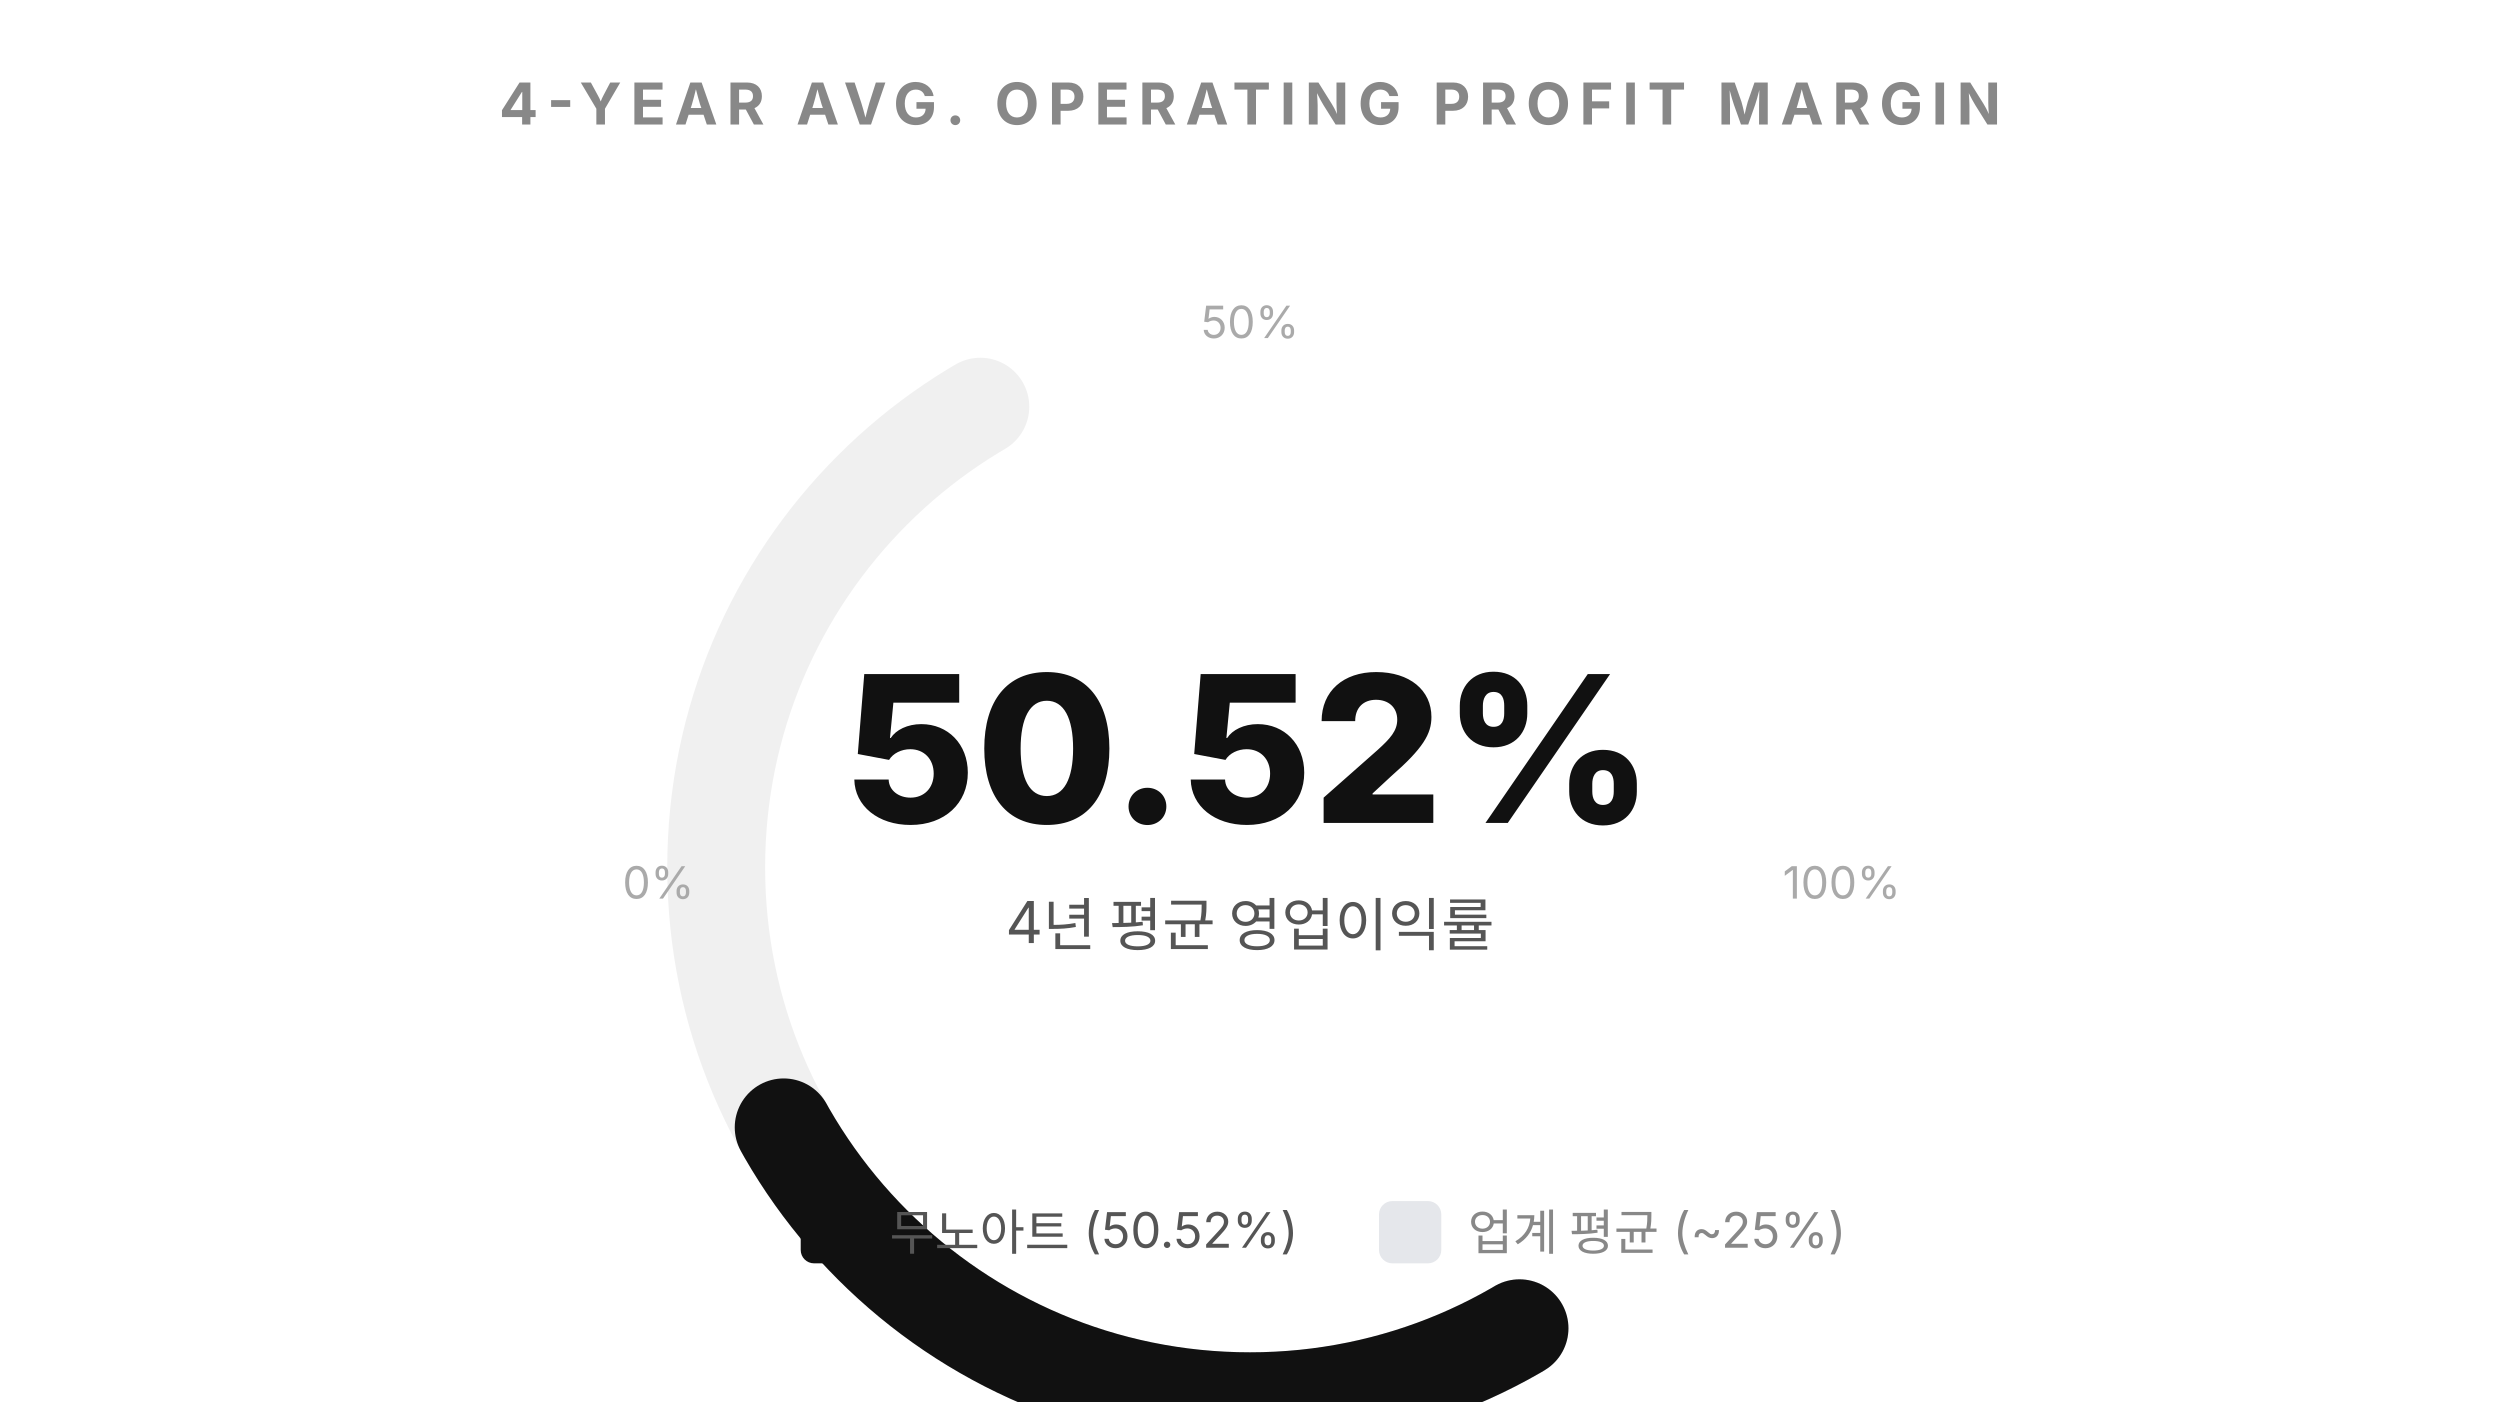
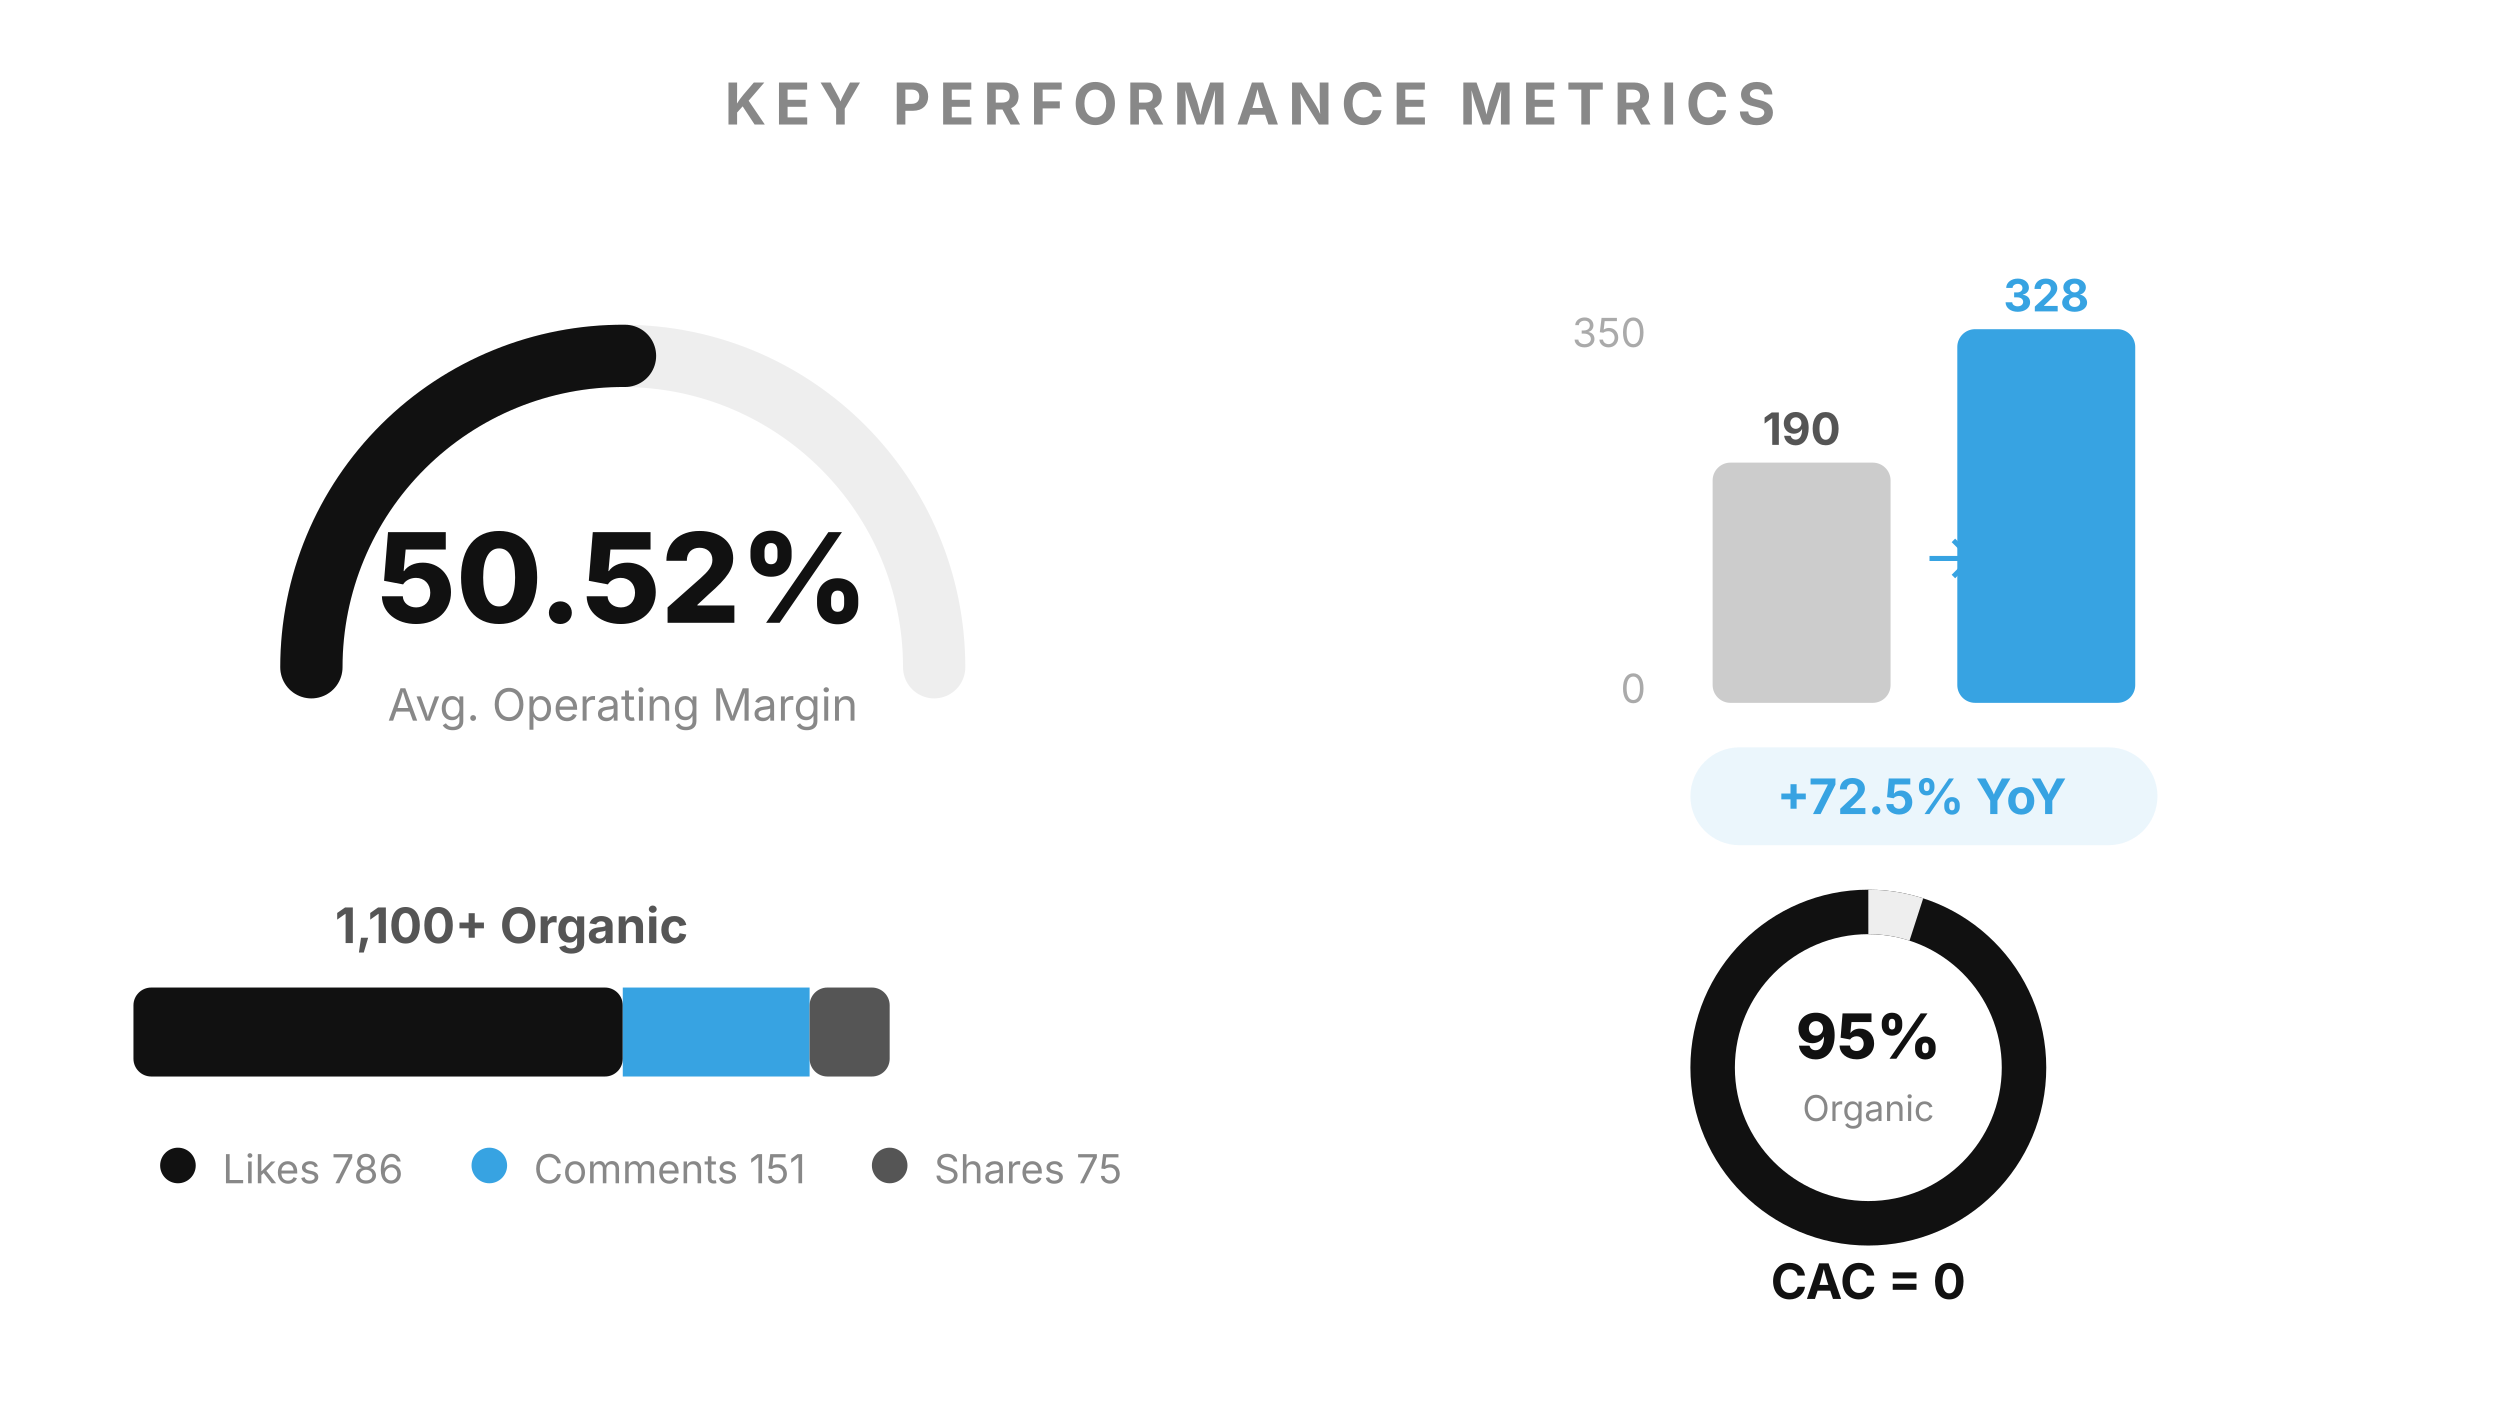
<svg xmlns="http://www.w3.org/2000/svg" viewBox="0 0 562 315" width="562" height="315">
-   <text x="281" y="28" font-family="'Inter', sans-serif" font-size="13" font-weight="700" fill="#888888" text-anchor="middle" letter-spacing="2">4-YEAR AVG. OPERATING PROFIT MARGIN</text>
-   <circle cx="281" cy="195" r="120" fill="none" stroke="#F0F0F0" stroke-width="22" stroke-dasharray="377 628" stroke-dashoffset="-125" stroke-linecap="round" />
-   <circle cx="281" cy="195" r="120" fill="none" stroke="#E5E7EB" stroke-width="22" stroke-dasharray="94 628" stroke-dashoffset="-125" stroke-linecap="round" />
-   <circle cx="281" cy="195" r="120" fill="none" stroke="#111111" stroke-width="22" stroke-dasharray="191 628" stroke-dashoffset="-125" stroke-linecap="round" />
-   <text x="281" y="185" font-family="'Inter', sans-serif" font-size="46" font-weight="800" fill="#111111" text-anchor="middle">50.52%</text>
-   <text x="281" y="212" font-family="'Inter', sans-serif" font-size="13" fill="#555555" text-anchor="middle">4년 평균 영업이익률</text>
-   <rect x="180" y="270" width="14" height="14" rx="3" fill="#111111" />
-   <text x="200" y="281" font-family="'Inter', sans-serif" font-size="11" fill="#555555">무노아트 (50.52%)</text>
-   <rect x="310" y="270" width="14" height="14" rx="3" fill="#E5E7EB" />
-   <text x="330" y="281" font-family="'Inter', sans-serif" font-size="11" fill="#888888">업계 평균 (~25%)</text>
-   <text x="148" y="202" font-family="'Inter', sans-serif" font-size="10" fill="#aaaaaa" text-anchor="middle">0%</text>
-   <text x="281" y="76" font-family="'Inter', sans-serif" font-size="10" fill="#aaaaaa" text-anchor="middle">50%</text>
-   <text x="414" y="202" font-family="'Inter', sans-serif" font-size="10" fill="#aaaaaa" text-anchor="middle">100%</text>
+   <text x="281" y="28" font-family="'Inter','Noto Sans',sans-serif" font-size="13" font-weight="700" fill="#888888" text-anchor="middle" letter-spacing="2">KEY PERFORMANCE METRICS</text>
+   <g transform="translate(140, 150)">
+     <path d="M-70,0 A70,70 0 0,1 70,0" fill="none" stroke="#EEEEEE" stroke-width="14" stroke-linecap="round" />
+     <path d="M-70,0 A70,70 0 0,1 0.5,-70" fill="none" stroke="#111111" stroke-width="14" stroke-linecap="round" />
+     <text x="0" y="-10" font-family="'Inter',sans-serif" font-size="28" font-weight="800" fill="#111111" text-anchor="middle">50.52%</text>
+     <text x="0" y="12" font-family="'Inter',sans-serif" font-size="10" fill="#888888" text-anchor="middle">Avg. Operating Margin</text>
+   </g>
+   <g transform="translate(370, 60)">
+     <text x="0" y="98" font-family="'Inter',sans-serif" font-size="9" fill="#AAAAAA" text-anchor="end">0</text>
+     <text x="0" y="18" font-family="'Inter',sans-serif" font-size="9" fill="#AAAAAA" text-anchor="end">350</text>
+     <rect x="15" y="44" width="40" height="54" rx="4" fill="#CCCCCC" />
+     <text x="35" y="40" font-family="'Inter',sans-serif" font-size="10" font-weight="700" fill="#555555" text-anchor="middle">190</text>
+     <rect x="70" y="14" width="40" height="84" rx="4" fill="#37A3E2" />
+     <text x="90" y="10" font-family="'Inter',sans-serif" font-size="10" font-weight="700" fill="#37A3E2" text-anchor="middle">328</text>
+     <text x="62" y="70" font-family="'Inter',sans-serif" font-size="14" fill="#37A3E2">→</text>
+     <rect x="10" y="108" width="105" height="22" rx="11" fill="#37A3E2" opacity="0.1" />
+     <text x="62" y="123" font-family="'Inter',sans-serif" font-size="11" font-weight="700" fill="#37A3E2" text-anchor="middle">+72.5% YoY</text>
+   </g>
+   <g transform="translate(30, 200)">
+     <text x="85" y="12" font-family="'Inter',sans-serif" font-size="11" font-weight="700" fill="#555555" text-anchor="middle">1,100+ Organic</text>
+     <rect x="0" y="22" width="110" height="20" rx="4" fill="#111111" />
+     <rect x="110" y="22" width="42" height="20" rx="0" fill="#37A3E2" />
+     <rect x="152" y="22" width="18" height="20" rx="4" fill="#555555" />
+     <circle cx="10" cy="62" r="4" fill="#111111" />
+     <text x="20" y="66" font-family="'Inter',sans-serif" font-size="9" fill="#888888">Likes 786</text>
+     <circle cx="80" cy="62" r="4" fill="#37A3E2" />
+     <text x="90" y="66" font-family="'Inter',sans-serif" font-size="9" fill="#888888">Comments 151</text>
+     <circle cx="170" cy="62" r="4" fill="#555555" />
+     <text x="180" y="66" font-family="'Inter',sans-serif" font-size="9" fill="#888888">Shares 75</text>
+   </g>
+   <g transform="translate(420, 240)">
+     <circle cx="0" cy="0" r="35" fill="none" stroke="#111111" stroke-width="10" />
+     <path d="M0,-35 A35,35 0 0,1 10.8,-33.3" fill="none" stroke="#EEEEEE" stroke-width="10" />
+     <text x="0" y="-2" font-family="'Inter',sans-serif" font-size="14" font-weight="800" fill="#111111" text-anchor="middle">95%</text>
+     <text x="0" y="12" font-family="'Inter',sans-serif" font-size="8" fill="#888888" text-anchor="middle">Organic</text>
+     <text x="0" y="52" font-family="'Inter',sans-serif" font-size="11" font-weight="700" fill="#111111" text-anchor="middle">CAC = 0</text>
+   </g>
</svg>
